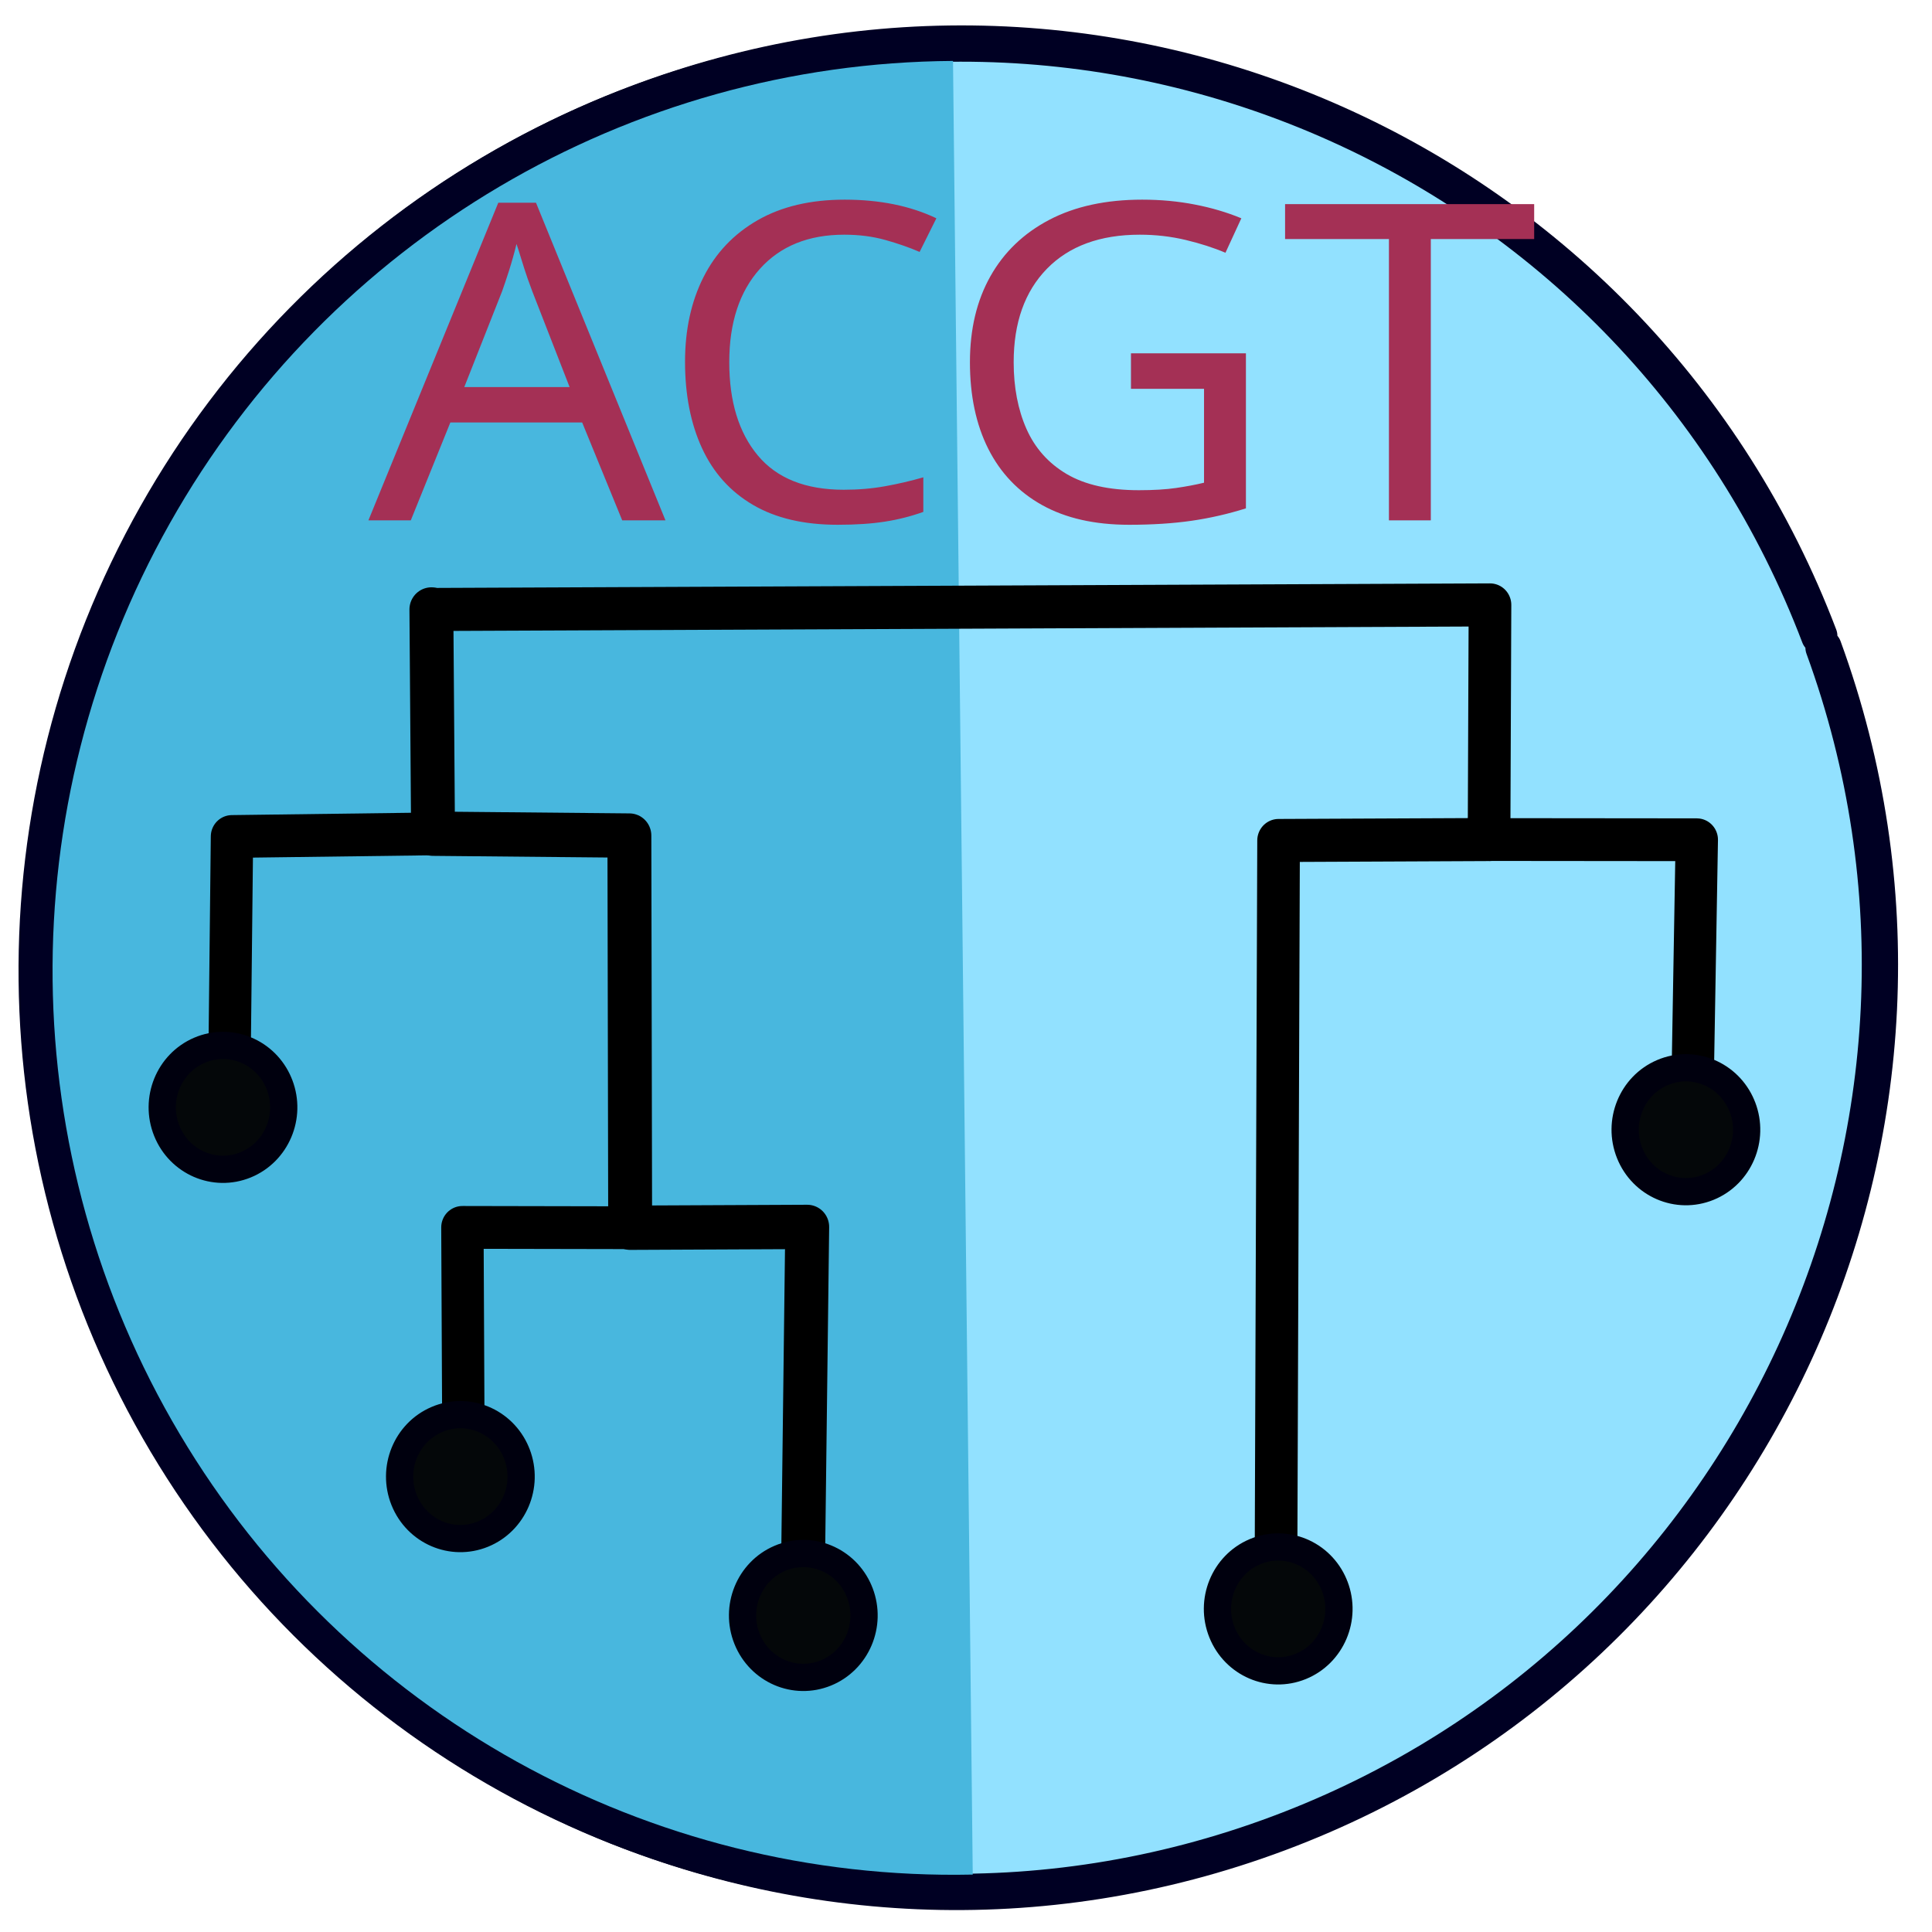
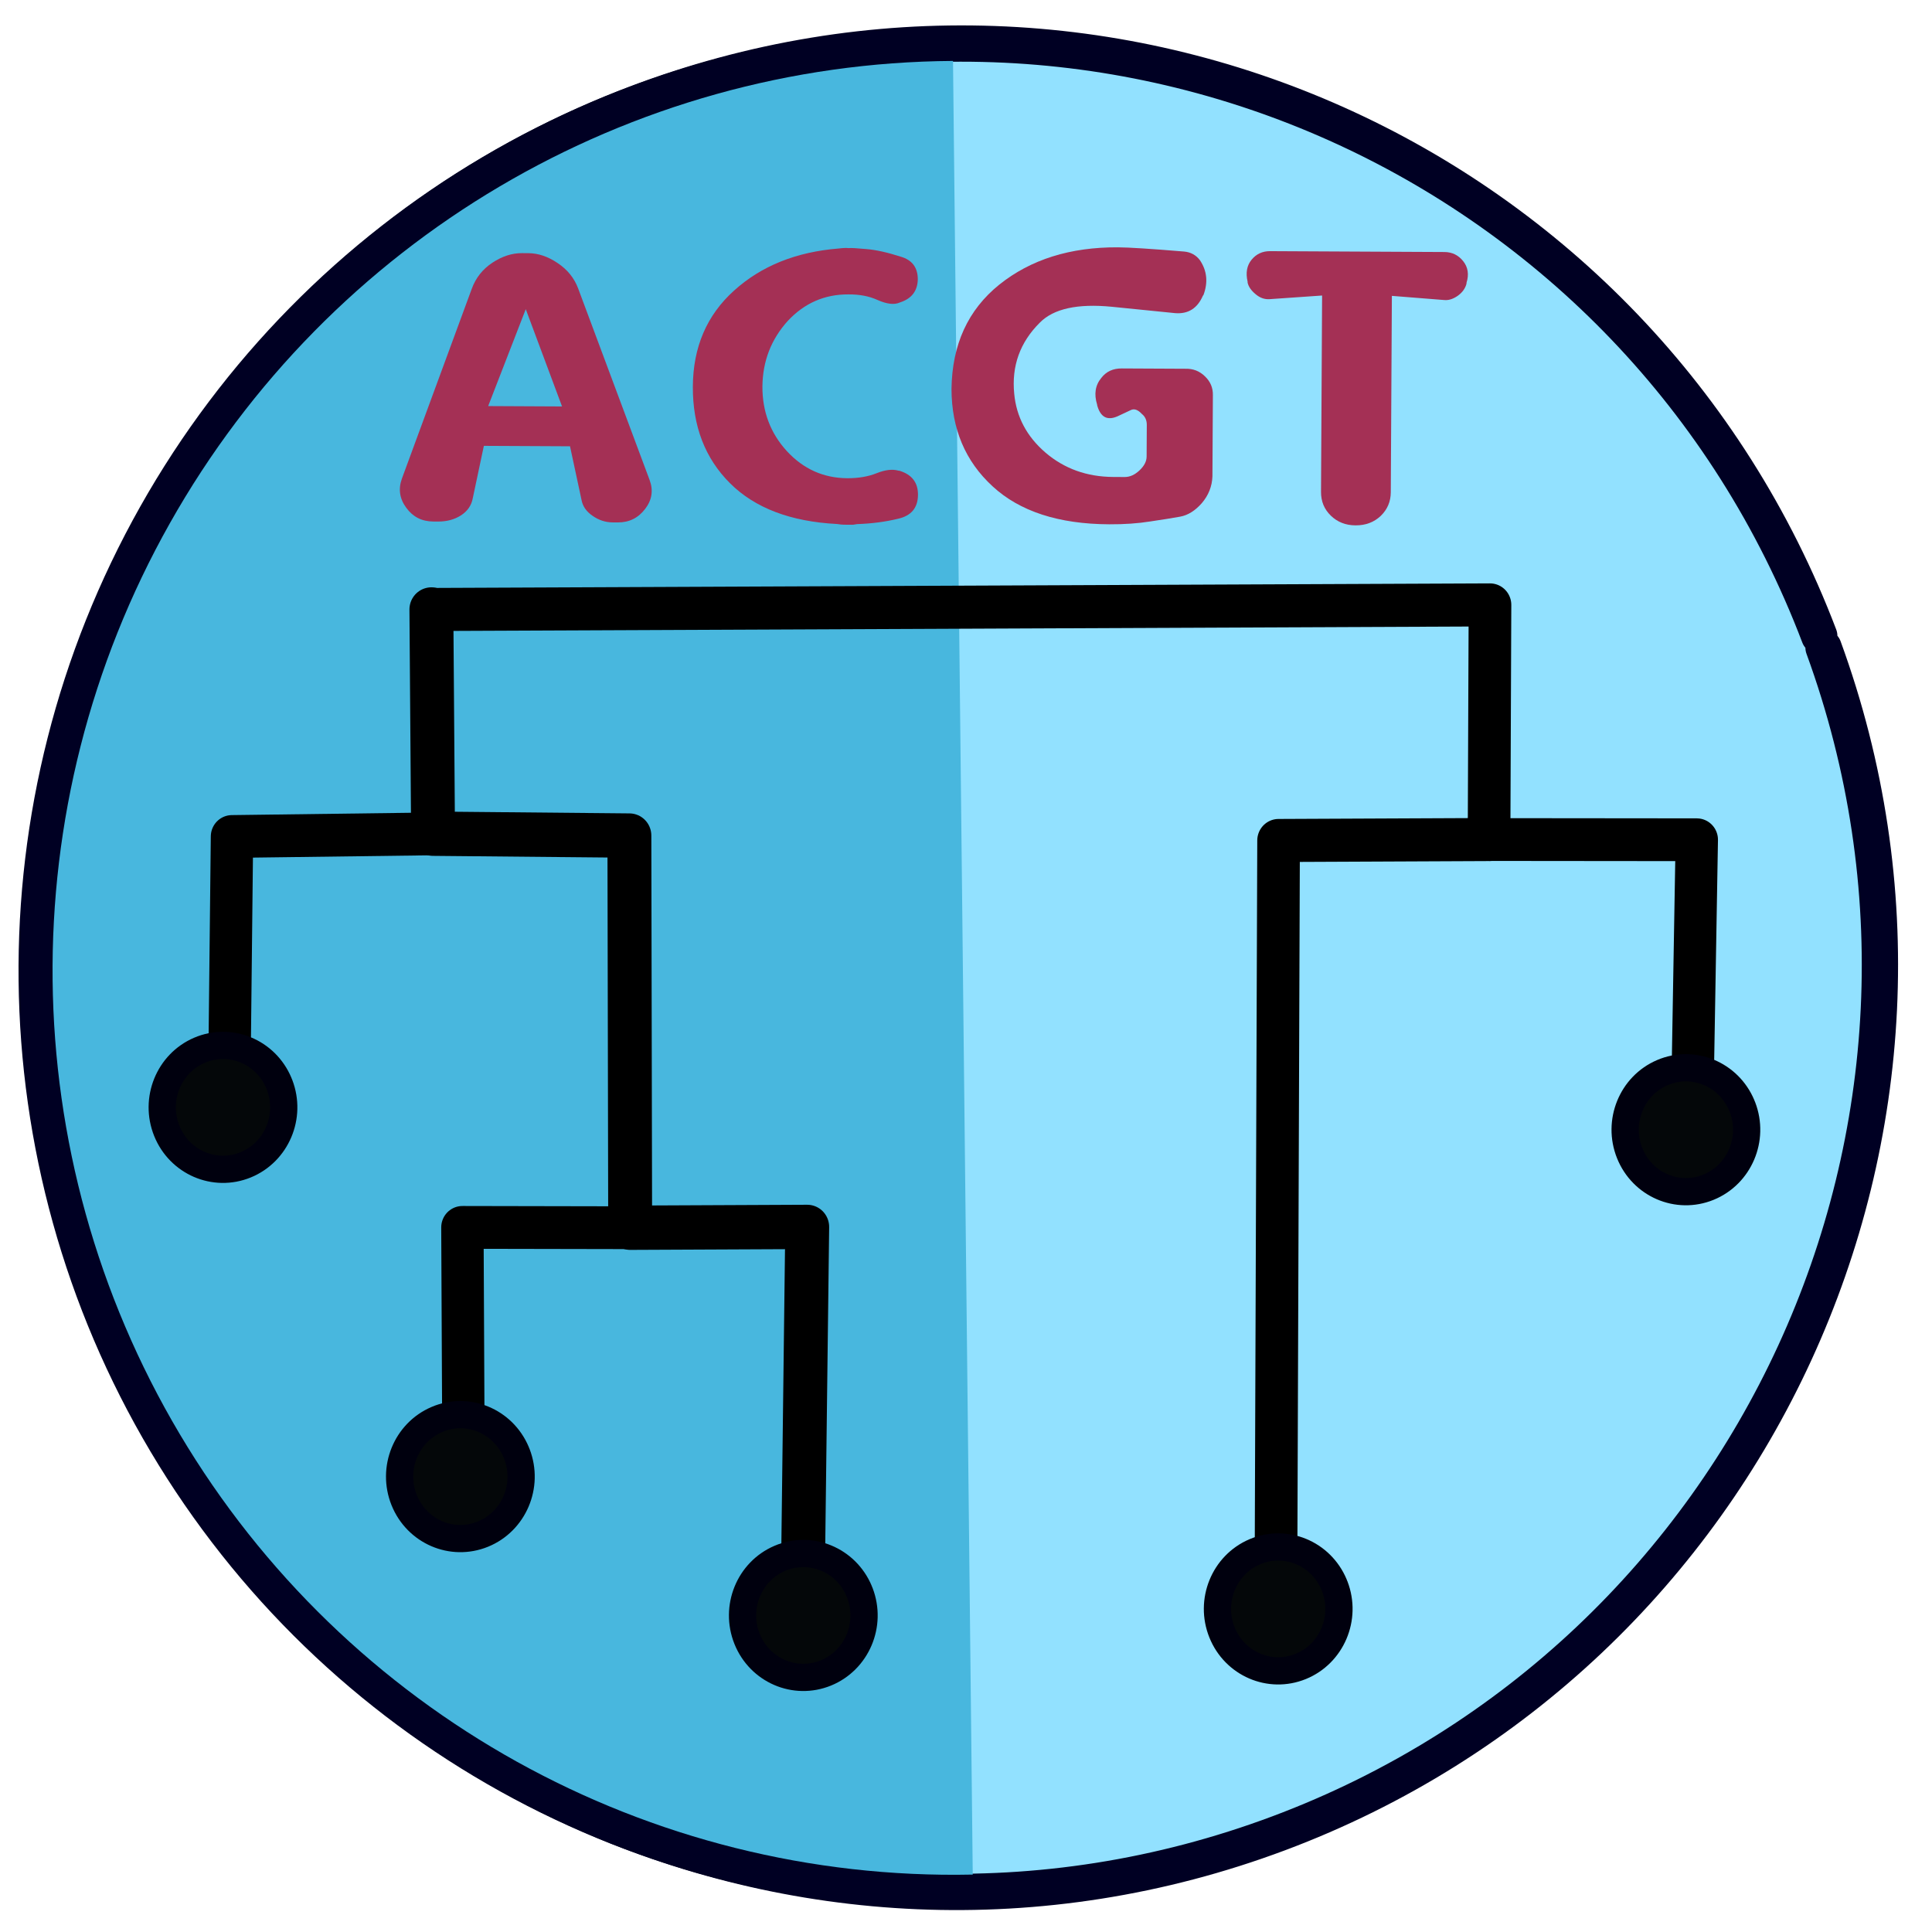
<svg xmlns="http://www.w3.org/2000/svg" version="1.1" id="svg969" width="512" height="512" viewBox="0 0 512 512">
  <defs id="defs973">
    <rect x="80.958" y="66.411" width="162.876" height="45.33" id="rect1018" />
  </defs>
  <path style="display:inline;fill:#92e1ff;fill-opacity:1;stroke:#000023;stroke-width:9.617;stroke-linecap:round;stroke-miterlimit:4;stroke-dasharray:none;stroke-opacity:1" id="path863" d="M 483.75,171.596 A 243.948,244.857 0 0 1 340.235,485.859 243.948,244.857 0 0 1 26.663,342.852 243.948,244.857 0 0 1 168.1,27.64 243.948,244.857 0 0 1 482.609,168.558" transform="matrix(1,0,-0.0028782,0.9999959,0,0)" />
  <path style="display:inline;fill:#48b7de;fill-opacity:1;stroke:#000023;stroke-width:9.017;stroke-linecap:round;stroke-miterlimit:4;stroke-dasharray:none;stroke-opacity:1" id="path863-3" transform="matrix(1,0,-0.0028782,0.9999959,0,0)" d="M 259.28,501.293 A 243.949,244.857 0 0 1 44.855,382.354 243.949,244.857 0 0 1 41.472,136.476 243.949,244.857 0 0 1 252.543,11.639" />
  <g id="g977" style="display:inline" transform="matrix(1.603645,0,0,1.619567,-2.150379,-3.585522)">
    <text xml:space="preserve" id="text1016" style="font-style:normal;font-weight:normal;font-size:40px;line-height:1.25;font-family:sans-serif;white-space:pre;shape-inside:url(#rect1018);fill:#000000;fill-opacity:1;stroke:none" />
-     <text xml:space="preserve" style="font-style:normal;font-weight:normal;font-size:59.072px;line-height:1.25;font-family:sans-serif;fill:#c10000;fill-opacity:1;stroke:none;stroke-width:1.03" x="59.19" y="89.981" id="text1024" transform="scale(1.03032,0.970572)">
-       <tspan id="tspan1022" x="59.19" y="89.981" style="font-style:normal;font-variant:normal;font-weight:normal;font-stretch:normal;font-size:74.667px;font-family:Dyuthi;-inkscape-font-specification:'Dyuthi, Normal';font-variant-ligatures:normal;font-variant-caps:normal;font-variant-numeric:normal;font-variant-east-asian:normal;fill:#a43055;fill-opacity:1;stroke-width:1.03" dx="1.205" dy="0.021" rotate="0.3 0.3 0.3 0.3 0">ACGT</tspan>
-     </text>
+     <g aria-label="ACGT" transform="scale(1.03032,0.970572)" id="text1024" style="font-size:59.072px;line-height:1.25;fill:#c10000;stroke-width:1.03">
+       <path d="m 79.6,70.743 11.849,0.062 -5.82,-16.401 z M 94.032,50.912 q 0,0 11.461,32.29 0.934,2.63 -0.718,4.882 -1.653,2.288 -4.387,2.274 l -0.802,-0.004 q -1.75,-0.009 -3.239,-1.111 -1.489,-1.065 -1.772,-2.671 l -1.848,-9.051 -13.818,-0.072 -1.797,8.923 q -0.337,1.748 -1.874,2.798 -1.573,1.049 -3.651,1.038 l -0.802,-0.004 q -2.734,-0.014 -4.326,-2.32 -1.592,-2.269 -0.704,-4.889 L 76.969,50.968 q 0.962,-2.766 3.304,-4.394 2.342,-1.628 4.748,-1.616 l 1.021,0.005 q 2.37,0.012 4.694,1.665 2.361,1.653 3.295,4.283 z" style="font-size:74.667px;font-family:Dyuthi;-inkscape-font-specification:'Dyuthi, Normal';fill:#a43055" id="path844" />
+       <path d="m 136.662,90.74 q -0.438,-0.002 -1.093,-0.115 -11.19,-0.605 -17.173,-6.871 -6.019,-6.302 -5.967,-16.292 0.052,-9.989 6.611,-16.19 6.559,-6.237 16.772,-7.095 1.058,-0.14 1.605,-0.065 0.547,-0.07 2.843,0.161 2.296,0.194 5.462,1.268 2.803,0.817 2.787,3.879 -0.088,2.916 -2.864,3.85 -1.316,0.649 -3.607,-0.42 -2,-0.958 -4.662,-0.936 -5.724,-0.03 -9.721,4.47 -3.998,4.646 -4.068,11.026 -0.033,6.38 3.917,10.922 3.987,4.542 9.711,4.572 2.661,0.014 4.708,-0.85 2.046,-0.864 3.502,-0.419 l 0.109,5.73e-4 q 3.058,0.964 3.004,4.136 -0.053,3.208 -3.156,3.957 -3.067,0.786 -6.604,0.913 -0.657,0.142 -1.058,0.104 0,0 -1.057,-0.005 z" style="font-size:74.667px;font-family:Dyuthi;-inkscape-font-specification:'Dyuthi, Normal';fill:#a43055" id="path846" />
+       <path d="m 181.206,64.397 q 0,0 10.208,0.053 1.86,-0.063 3.165,1.293 1.306,1.319 1.259,3.179 l -0.072,13.672 q -0.086,2.515 -1.701,4.512 -1.614,1.924 -3.476,2.279 -1.861,0.355 -4.817,0.813 -2.956,0.495 -6.565,0.476 -12.177,-0.064 -18.706,-6.405 -6.566,-6.342 -6.586,-16.405 0.132,-11.229 7.676,-17.606 7.544,-6.341 18.991,-6.281 2.661,0.014 10.642,0.712 1.603,0.154 2.544,1.472 1.7,2.67 0.553,5.873 l -0.073,0.073 q -1.329,3.238 -4.464,2.966 l -10.166,-1.074 q -8.235,-0.845 -11.535,2.674 -4.766,4.97 -4.11,11.973 0.516,5.873 5.016,9.943 4.536,4.071 10.88,4.104 l 1.823,0.009 q 1.24,0.006 2.376,-1.118 1.136,-1.124 1.142,-2.327 l 0.028,-5.323 q 0.006,-1.203 -0.792,-1.864 -0.942,-1.062 -1.747,-0.665 l -2.12,1.046 q -2.522,1.19 -3.308,-1.877 l 3.8e-4,-0.073 q -0.788,-2.666 0.68,-4.517 1.175,-1.598 3.253,-1.587 z" style="font-size:74.667px;font-family:Dyuthi;-inkscape-font-specification:'Dyuthi, Normal';fill:#a43055" id="path848" />
+       <path d="m 201.407,49.927 q 0,0 7.6e-4,-0.146 -0.499,-2.263 0.639,-3.715 1.138,-1.452 2.961,-1.443 l 27.963,0.146 q 1.859,0.01 3.018,1.547 1.159,1.537 0.528,3.649 l -7.6e-4,0.146 q -0.298,1.202 -1.396,2.034 -1.135,0.833 -2.191,0.718 l -8.382,-0.7 -0.173,33.104 q -0.012,2.37 -1.625,4.002 -1.613,1.596 -4.019,1.583 l -0.036,-1.9e-4 q -2.333,-0.012 -3.929,-1.625 -1.596,-1.613 -1.583,-4.019 l 0.173,-33.104 -8.389,0.612 q -1.24,0.103 -2.292,-0.851 -1.052,-0.917 -1.266,-1.939 z" style="font-size:74.667px;font-family:Dyuthi;-inkscape-font-specification:'Dyuthi, Normal';fill:#a43055" id="path850" />
+     </g>
    <path style="fill:none;stroke:#000000;stroke-width:7.045;stroke-linecap:round;stroke-linejoin:round;stroke-miterlimit:4;stroke-dasharray:none;stroke-opacity:1" d="m 72.63,101.943 174.939,-0.747 -0.155,38.392 -34.782,0.155 -0.437,122.17" id="path1026" />
    <path style="fill:none;stroke:#000000;stroke-width:7;stroke-linecap:butt;stroke-linejoin:round;stroke-miterlimit:4;stroke-dasharray:none;stroke-opacity:1" d="m 247.419,139.589 34.325,0.033 -0.707,40.764" id="path1028" />
    <path style="fill:none;stroke:#000000;stroke-width:7.252;stroke-linecap:round;stroke-linejoin:round;stroke-miterlimit:4;stroke-dasharray:none;stroke-opacity:1" d="m 72.63,101.943 0.273,36.69 32.447,0.304 0.128,64.169 29.259,-0.132 -0.755,60.807 0.148,0.134 0.57,-1.298" id="path1032" />
    <path style="fill:none;stroke:#000000;stroke-width:7;stroke-linecap:butt;stroke-linejoin:round;stroke-miterlimit:4;stroke-dasharray:none;stroke-opacity:1" d="m 105.478,203.106 -27.722,-0.054 0.187,39.274" id="path1034" />
    <path style="fill:none;stroke:#000000;stroke-width:7;stroke-linecap:butt;stroke-linejoin:round;stroke-miterlimit:4;stroke-dasharray:none;stroke-opacity:1" d="m 75.129,138.633 -35.452,0.455 -0.49,44.477" id="path1036" />
    <circle style="fill:#000000;fill-opacity:0.907;stroke:#09002e;stroke-width:7;stroke-linejoin:round;stroke-miterlimit:4;stroke-dasharray:none;stroke-opacity:1" id="path1038" cx="0" cy="0" r="0" />
    <circle style="fill:#000000;fill-opacity:0.907;stroke:#09002e;stroke-width:7;stroke-linejoin:round;stroke-miterlimit:4;stroke-dasharray:none;stroke-opacity:1" id="path1038-4" cx="0" cy="0" r="0" />
    <circle style="fill:#000000;fill-opacity:0.907;stroke:#09002e;stroke-width:7;stroke-linejoin:round;stroke-miterlimit:4;stroke-dasharray:none;stroke-opacity:1" id="path1038-5" cx="0" cy="0" r="0" />
    <circle style="fill:#000000;fill-opacity:0.907;stroke:#09002e;stroke-width:7;stroke-linejoin:round;stroke-miterlimit:4;stroke-dasharray:none;stroke-opacity:1" id="path1038-7" cx="0" cy="0" r="0" />
    <circle style="fill:#000000;fill-opacity:0.907;stroke:#09002e;stroke-width:7;stroke-linejoin:round;stroke-miterlimit:4;stroke-dasharray:none;stroke-opacity:1" id="path1038-0" cx="0" cy="0" r="0" />
  </g>
  <g id="layer1" style="display:inline" />
  <path style="fill:#040709;fill-opacity:1;stroke:#00000e;stroke-width:7.217;stroke-linecap:round;stroke-miterlimit:4;stroke-dasharray:none;stroke-opacity:1" id="path1405-3" d="m 74.088,287.485 a 16.098,16.413 0 0 1 -9.009,21.215 16.098,16.413 0 0 1 -20.88,-9.014 16.098,16.413 0 0 1 8.671,-21.361 16.098,16.413 0 0 1 21.02,8.668" />
  <path style="fill:#040709;fill-opacity:1;stroke:#00000e;stroke-width:7.217;stroke-linecap:round;stroke-miterlimit:4;stroke-dasharray:none;stroke-opacity:1" id="path1405-3-6" d="m 461.774,293.409 a 16.098,16.413 0 0 1 -9.009,21.215 16.098,16.413 0 0 1 -20.88,-9.014 16.098,16.413 0 0 1 8.671,-21.361 16.098,16.413 0 0 1 21.02,8.668" />
  <path style="fill:#040709;fill-opacity:1;stroke:#00000e;stroke-width:7.217;stroke-linecap:round;stroke-miterlimit:4;stroke-dasharray:none;stroke-opacity:1" id="path1405-3-2" d="m 353.731,420.401 a 16.098,16.413 0 0 1 -9.009,21.215 16.098,16.413 0 0 1 -20.88,-9.014 16.098,16.413 0 0 1 8.671,-21.361 16.098,16.413 0 0 1 21.02,8.668" />
  <path style="fill:#040709;fill-opacity:1;stroke:#00000e;stroke-width:7.217;stroke-linecap:round;stroke-miterlimit:4;stroke-dasharray:none;stroke-opacity:1" id="path1405-3-8" d="m 227.878,422.134 a 16.098,16.413 0 0 1 -9.009,21.215 16.098,16.413 0 0 1 -20.88,-9.014 16.098,16.413 0 0 1 8.671,-21.361 16.098,16.413 0 0 1 21.02,8.668" />
  <path style="fill:#040709;fill-opacity:1;stroke:#00000e;stroke-width:7.217;stroke-linecap:round;stroke-miterlimit:4;stroke-dasharray:none;stroke-opacity:1" id="path1405-3-4" d="m 136.995,385.34 a 16.098,16.413 0 0 1 -9.009,21.215 16.098,16.413 0 0 1 -20.88,-9.014 16.098,16.413 0 0 1 8.671,-21.361 16.098,16.413 0 0 1 21.02,8.668" />
</svg>
